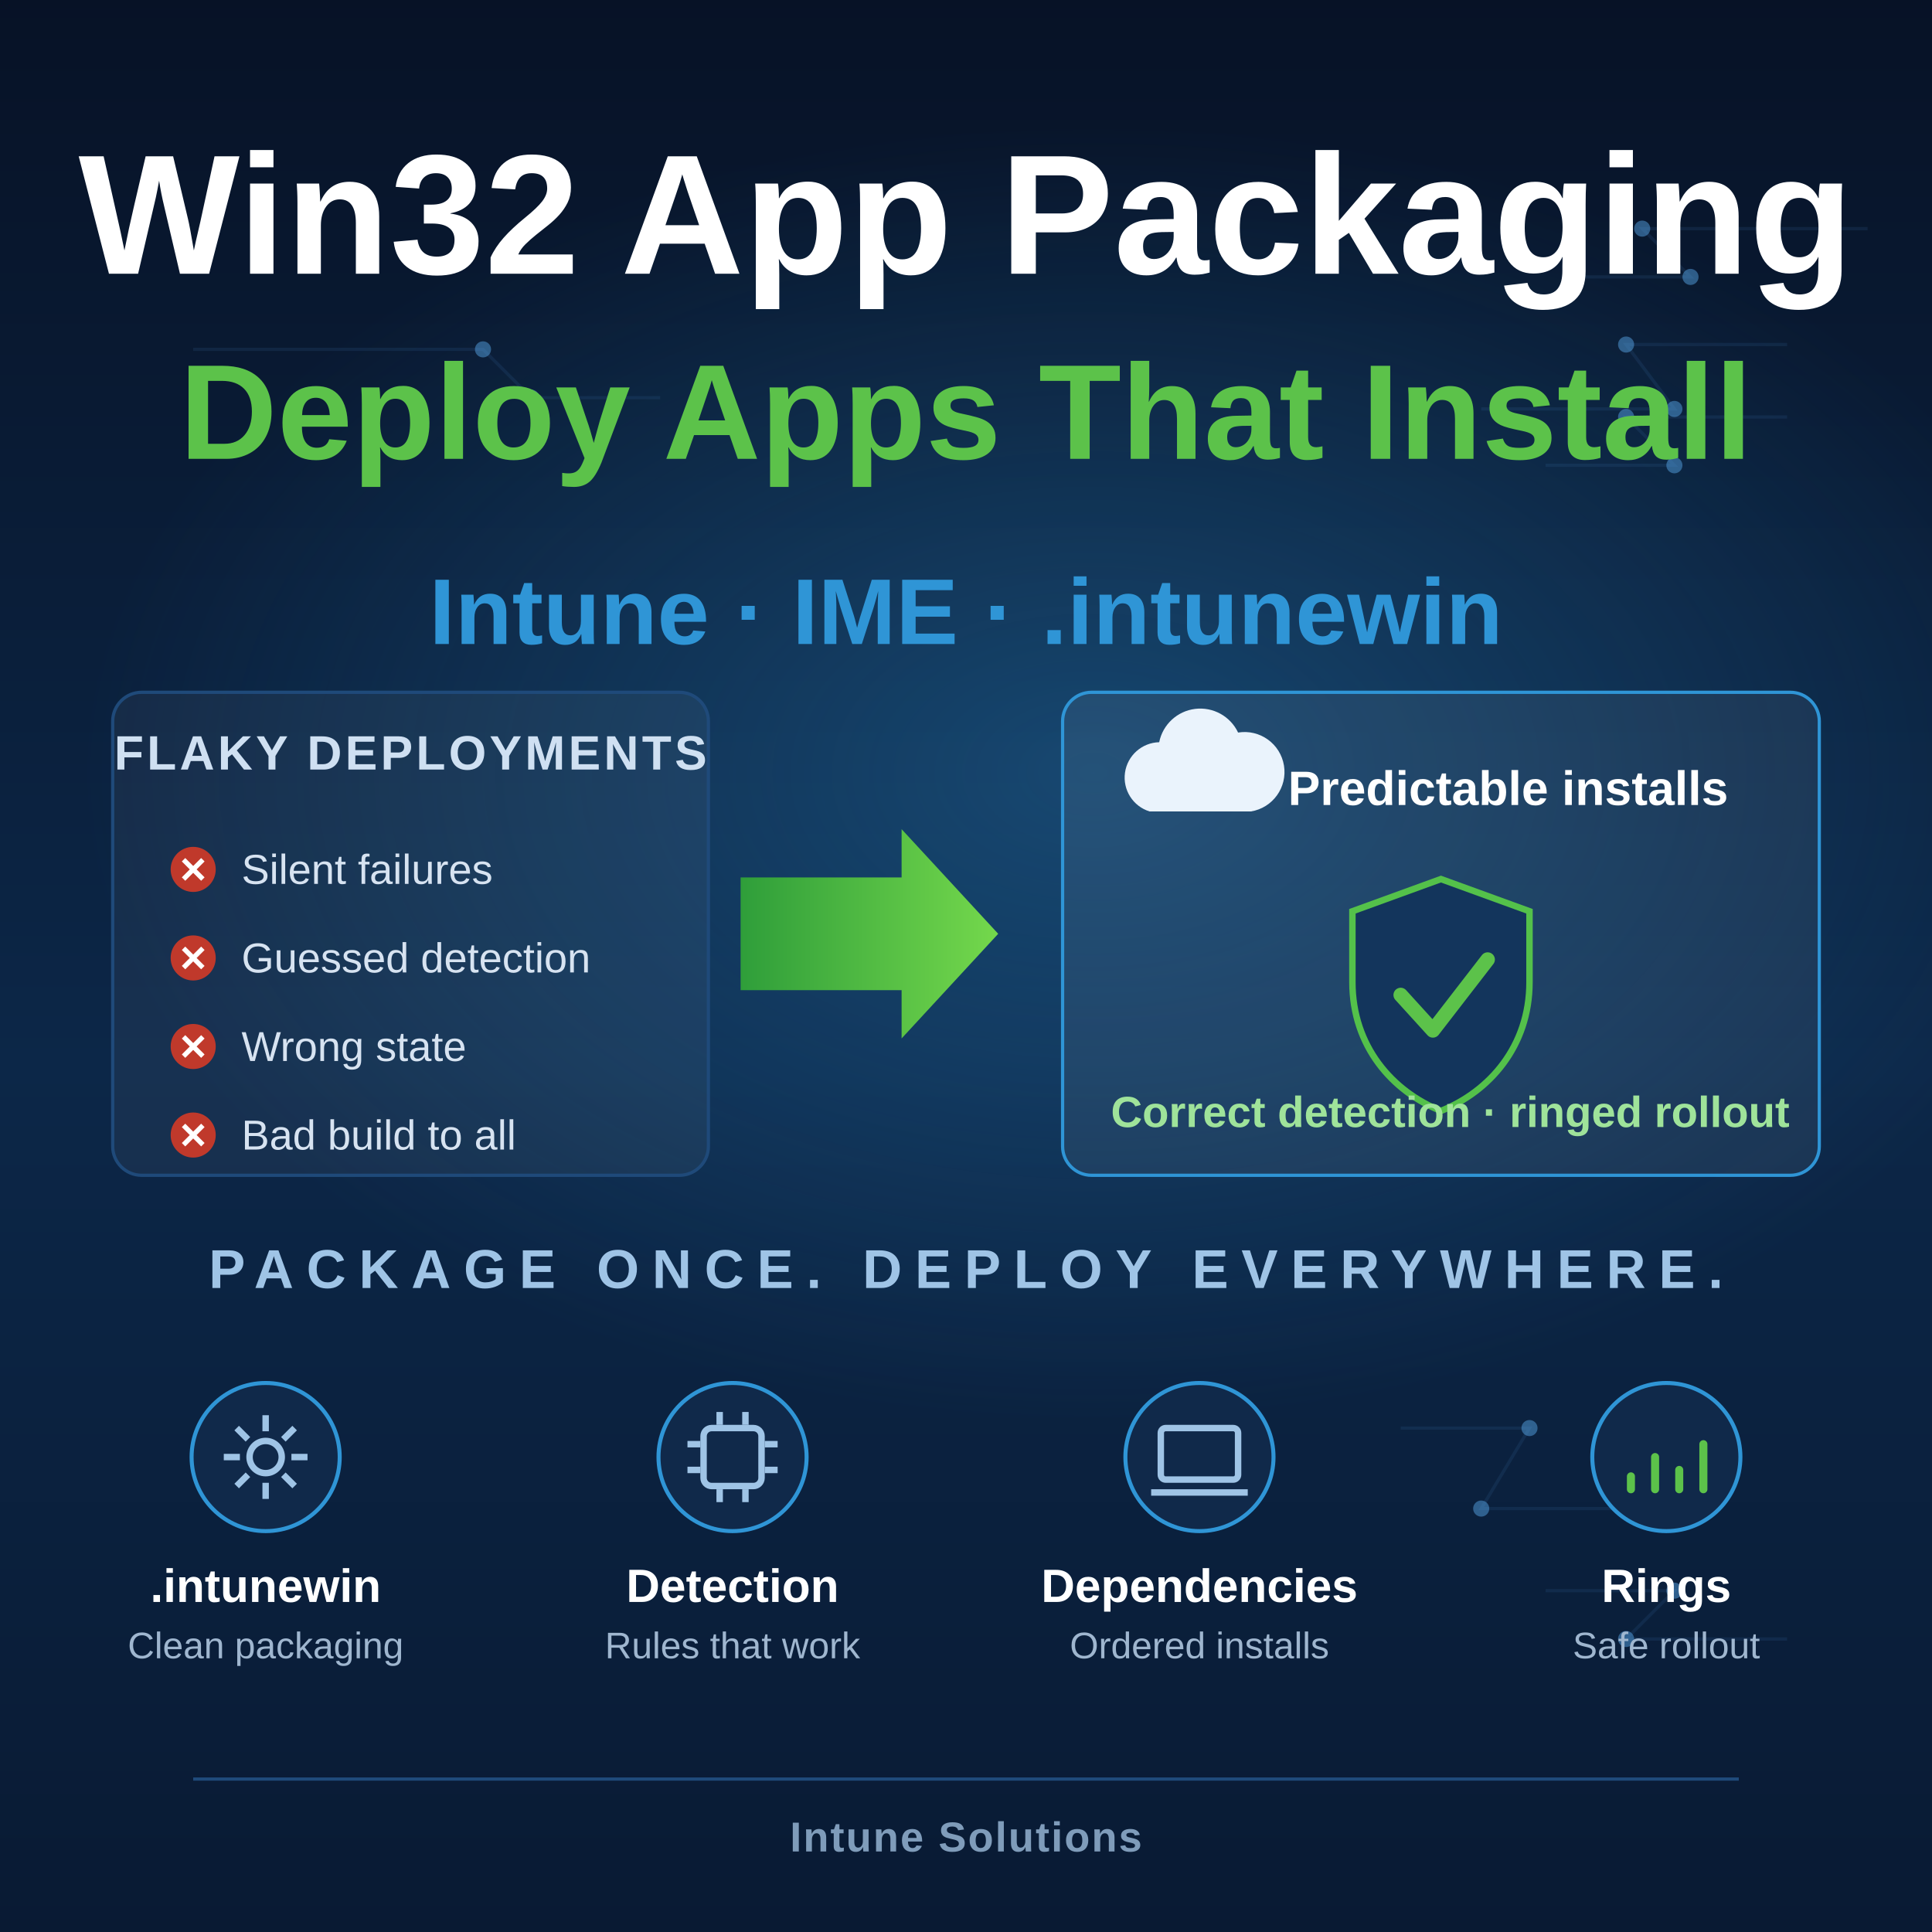
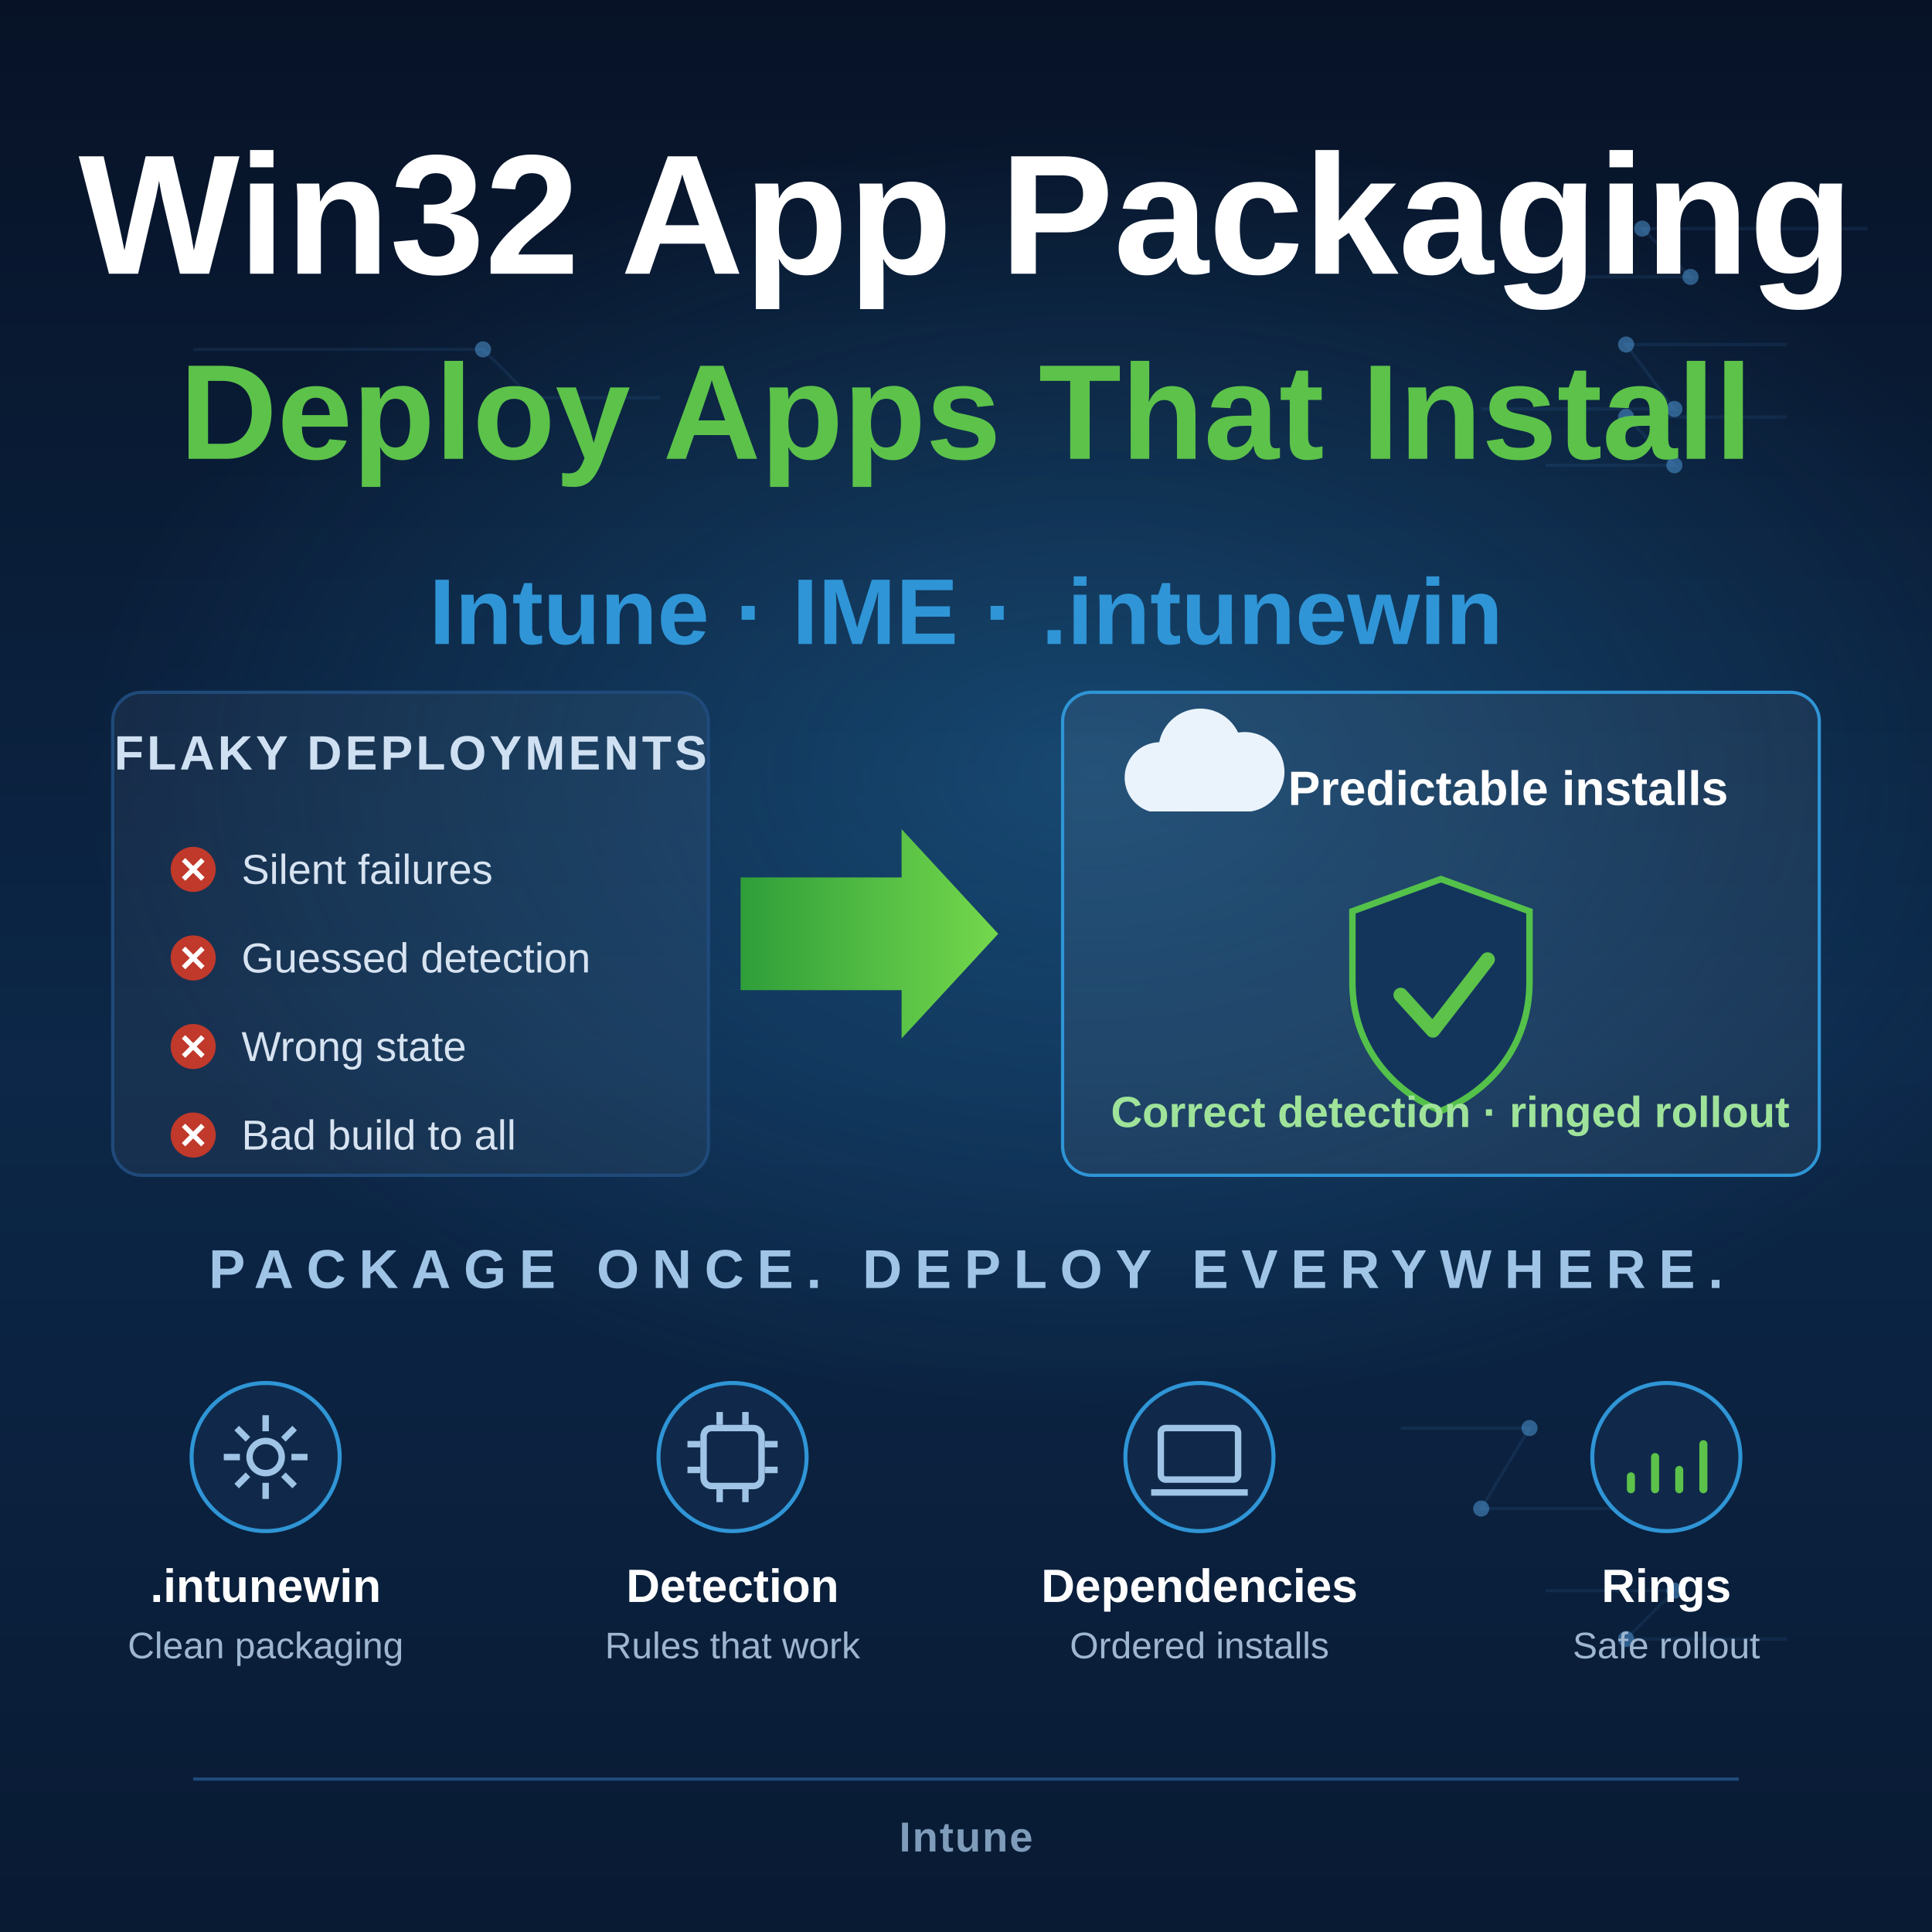
<svg xmlns="http://www.w3.org/2000/svg" viewBox="0 0 1200 1200" role="img" aria-labelledby="t d">
  <defs>
    <linearGradient id="bg" x1="0" y1="0" x2="0" y2="1">
      <stop offset="0" stop-color="#071226" />
      <stop offset="0.55" stop-color="#0c2748" />
      <stop offset="1" stop-color="#091a33" />
    </linearGradient>
    <linearGradient id="arrow" x1="0" y1="0" x2="1" y2="0">
      <stop offset="0" stop-color="#2f9e3a" />
      <stop offset="1" stop-color="#74d84c" />
    </linearGradient>
    <radialGradient id="glow" cx="0.5" cy="0.5" r="0.5">
      <stop offset="0" stop-color="#2f95d6" stop-opacity="0.33" />
      <stop offset="1" stop-color="#2f95d6" stop-opacity="0" />
    </radialGradient>
  </defs>
  <rect width="1200" height="1200" fill="url(#bg)" />
  <ellipse cx="680" cy="480" rx="640" ry="400" fill="url(#glow)" />
  <g stroke="#3a6ea5" stroke-width="2" opacity="0.16" fill="none">
    <path d="M1160 142 H1020 L1050 172 H970" />
    <path d="M120 217 H300 L330 247 H410" />
    <path d="M1110 259 H1010 L1040 289 H960" />
    <path d="M1110 1018 H1010 L1040 988 H960" />
    <path d="M1110 214 H1010 L1040 254 H920" />
    <path d="M1060 937 H920 L950 887 H870" />
  </g>
  <g fill="#54a0e0" opacity="0.5">
    <circle cx="1020" cy="142" r="5" />
    <circle cx="1050" cy="172" r="5" />
    <circle cx="300" cy="217" r="5" />
    <circle cx="330" cy="247" r="5" />
    <circle cx="1010" cy="259" r="5" />
    <circle cx="1040" cy="289" r="5" />
    <circle cx="1010" cy="1018" r="5" />
    <circle cx="1040" cy="988" r="5" />
    <circle cx="1010" cy="214" r="5" />
    <circle cx="1040" cy="254" r="5" />
    <circle cx="920" cy="937" r="5" />
    <circle cx="950" cy="887" r="5" />
  </g>
  <g text-anchor="middle" font-family="Segoe UI, Arial, sans-serif" font-weight="800">
    <text x="600" y="170" font-size="106" fill="#ffffff" font-weight="800">Win32 App Packaging</text>
    <text x="600" y="285" font-size="84" fill="#5cc24a" font-weight="800">Deploy Apps That Install</text>
    <text x="600" y="400" font-size="58" fill="#2f95d6" font-weight="700">Intune · IME · .intunewin</text>
  </g>
  <g font-family="Segoe UI, Arial, sans-serif">
    <rect x="70" y="430" width="370" height="300" rx="18" fill="#ffffff" opacity="0.05" />
    <rect x="70" y="430" width="370" height="300" rx="18" fill="none" stroke="#1f4a7a" stroke-width="2" />
    <text x="255" y="478" text-anchor="middle" font-size="30" font-weight="700" fill="#cfe0f2" letter-spacing="2">FLAKY DEPLOYMENTS</text>
    <g font-size="26" fill="#d7e3f1">
      <g>
        <circle cx="120" cy="540" r="14" fill="#c0392b" />
        <path d="M114 534 l12 12 M126 534 l-12 12" stroke="#fff" stroke-width="3" />
        <text x="150" y="549">Silent failures</text>
      </g>
      <g>
        <circle cx="120" cy="595" r="14" fill="#c0392b" />
        <path d="M114 589 l12 12 M126 589 l-12 12" stroke="#fff" stroke-width="3" />
        <text x="150" y="604">Guessed detection</text>
      </g>
      <g>
        <circle cx="120" cy="650" r="14" fill="#c0392b" />
        <path d="M114 644 l12 12 M126 644 l-12 12" stroke="#fff" stroke-width="3" />
        <text x="150" y="659">Wrong state</text>
      </g>
      <g>
        <circle cx="120" cy="705" r="14" fill="#c0392b" />
        <path d="M114 699 l12 12 M126 699 l-12 12" stroke="#fff" stroke-width="3" />
        <text x="150" y="714">Bad build to all</text>
      </g>
    </g>
  </g>
  <polygon points="460,545 560,545 560,515 620,580 560,645 560,615 460,615" fill="url(#arrow)" />
  <g font-family="Segoe UI, Arial, sans-serif">
    <rect x="660" y="430" width="470" height="300" rx="18" fill="#ffffff" opacity="0.06" />
    <rect x="660" y="430" width="470" height="300" rx="18" fill="none" stroke="#2f95d6" stroke-width="2" />
    <g transform="translate(700,470)">
      <path d="M14 34 a22 22 0 0 1 6 -43 a26 26 0 0 1 49 -6 a20 20 0 0 1 8 49 z" fill="#eaf3fc" />
    </g>
    <text x="800" y="500" font-size="30" font-weight="700" fill="#ffffff">Predictable installs</text>
    <g transform="translate(820,540)">
      <path d="M75 6 L130 26 V70 C130 110 105 138 75 150 C45 138 20 110 20 70 V26 Z" fill="#13355c" stroke="#54c14a" stroke-width="4" />
      <path d="M50 78 L70 100 L104 56" fill="none" stroke="#5cc24a" stroke-width="9" stroke-linecap="round" stroke-linejoin="round" />
    </g>
    <text x="690" y="700" font-size="27" font-weight="700" fill="#9fe39a">Correct detection · ringed rollout</text>
  </g>
  <text x="600" y="800" text-anchor="middle" font-family="Segoe UI, Arial, sans-serif" font-size="34" font-weight="800" fill="#9fc4e6" letter-spacing="8">PACKAGE ONCE.  DEPLOY EVERYWHERE.</text>
  <g font-family="Segoe UI, Arial, sans-serif" text-anchor="middle">
    <g transform="translate(165,905)">
      <circle r="46" fill="#10294a" stroke="#2f95d6" stroke-width="2.5" />
      <circle r="10" fill="none" stroke="#9fc4e6" stroke-width="4" />
      <g stroke="#9fc4e6" stroke-width="4">
        <path d="M0 -26 v10 M0 26 v-10 M-26 0 h10 M26 0 h-10 M-18 -18 l7 7 M18 18 l-7 -7 M18 -18 l-7 7 M-18 18 l7 -7" />
      </g>
    </g>
    <g transform="translate(455,905)">
      <circle r="46" fill="#10294a" stroke="#2f95d6" stroke-width="2.5" />
      <rect x="-18" y="-18" width="36" height="36" rx="5" fill="none" stroke="#9fc4e6" stroke-width="4" />
      <g stroke="#9fc4e6" stroke-width="4">
        <path d="M-8 -28 v8 M8 -28 v8 M-8 28 v-8 M8 28 v-8 M-28 -8 h8 M-28 8 h8 M28 -8 h-8 M28 8 h-8" />
      </g>
    </g>
    <g transform="translate(745,905)">
      <circle r="46" fill="#10294a" stroke="#2f95d6" stroke-width="2.5" />
      <rect x="-24" y="-18" width="48" height="32" rx="3" fill="none" stroke="#9fc4e6" stroke-width="4" />
      <path d="M-30 22 h60" stroke="#9fc4e6" stroke-width="4" />
    </g>
    <g transform="translate(1035,905)">
      <circle r="46" fill="#10294a" stroke="#2f95d6" stroke-width="2.5" />
      <g stroke="#5cc24a" stroke-width="5" stroke-linecap="round">
        <path d="M-22 20 v-8 M-7 20 v-20 M8 20 v-12 M23 20 v-28" />
      </g>
    </g>
    <g font-size="29" font-weight="700" fill="#ffffff">
      <text x="165" y="995">.intunewin</text>
      <text x="455" y="995">Detection</text>
      <text x="745" y="995">Dependencies</text>
      <text x="1035" y="995">Rings</text>
    </g>
    <g font-size="23" fill="#9fb6cf">
      <text x="165" y="1030">Clean packaging</text>
      <text x="455" y="1030">Rules that work</text>
      <text x="745" y="1030">Ordered installs</text>
      <text x="1035" y="1030">Safe rollout</text>
    </g>
  </g>
  <line x1="120" y1="1105" x2="1080" y2="1105" stroke="#1f4a7a" stroke-width="2" />
-   <text x="600" y="1150" text-anchor="middle" font-family="Segoe UI, Arial, sans-serif" font-size="26" font-weight="700" fill="#7f9cba" letter-spacing="1">Intune Solutions</text>
+   <text x="600" y="1150" text-anchor="middle" font-family="Segoe UI, Arial, sans-serif" font-size="26" font-weight="700" fill="#7f9cba" letter-spacing="1">Intune</text>
</svg>
